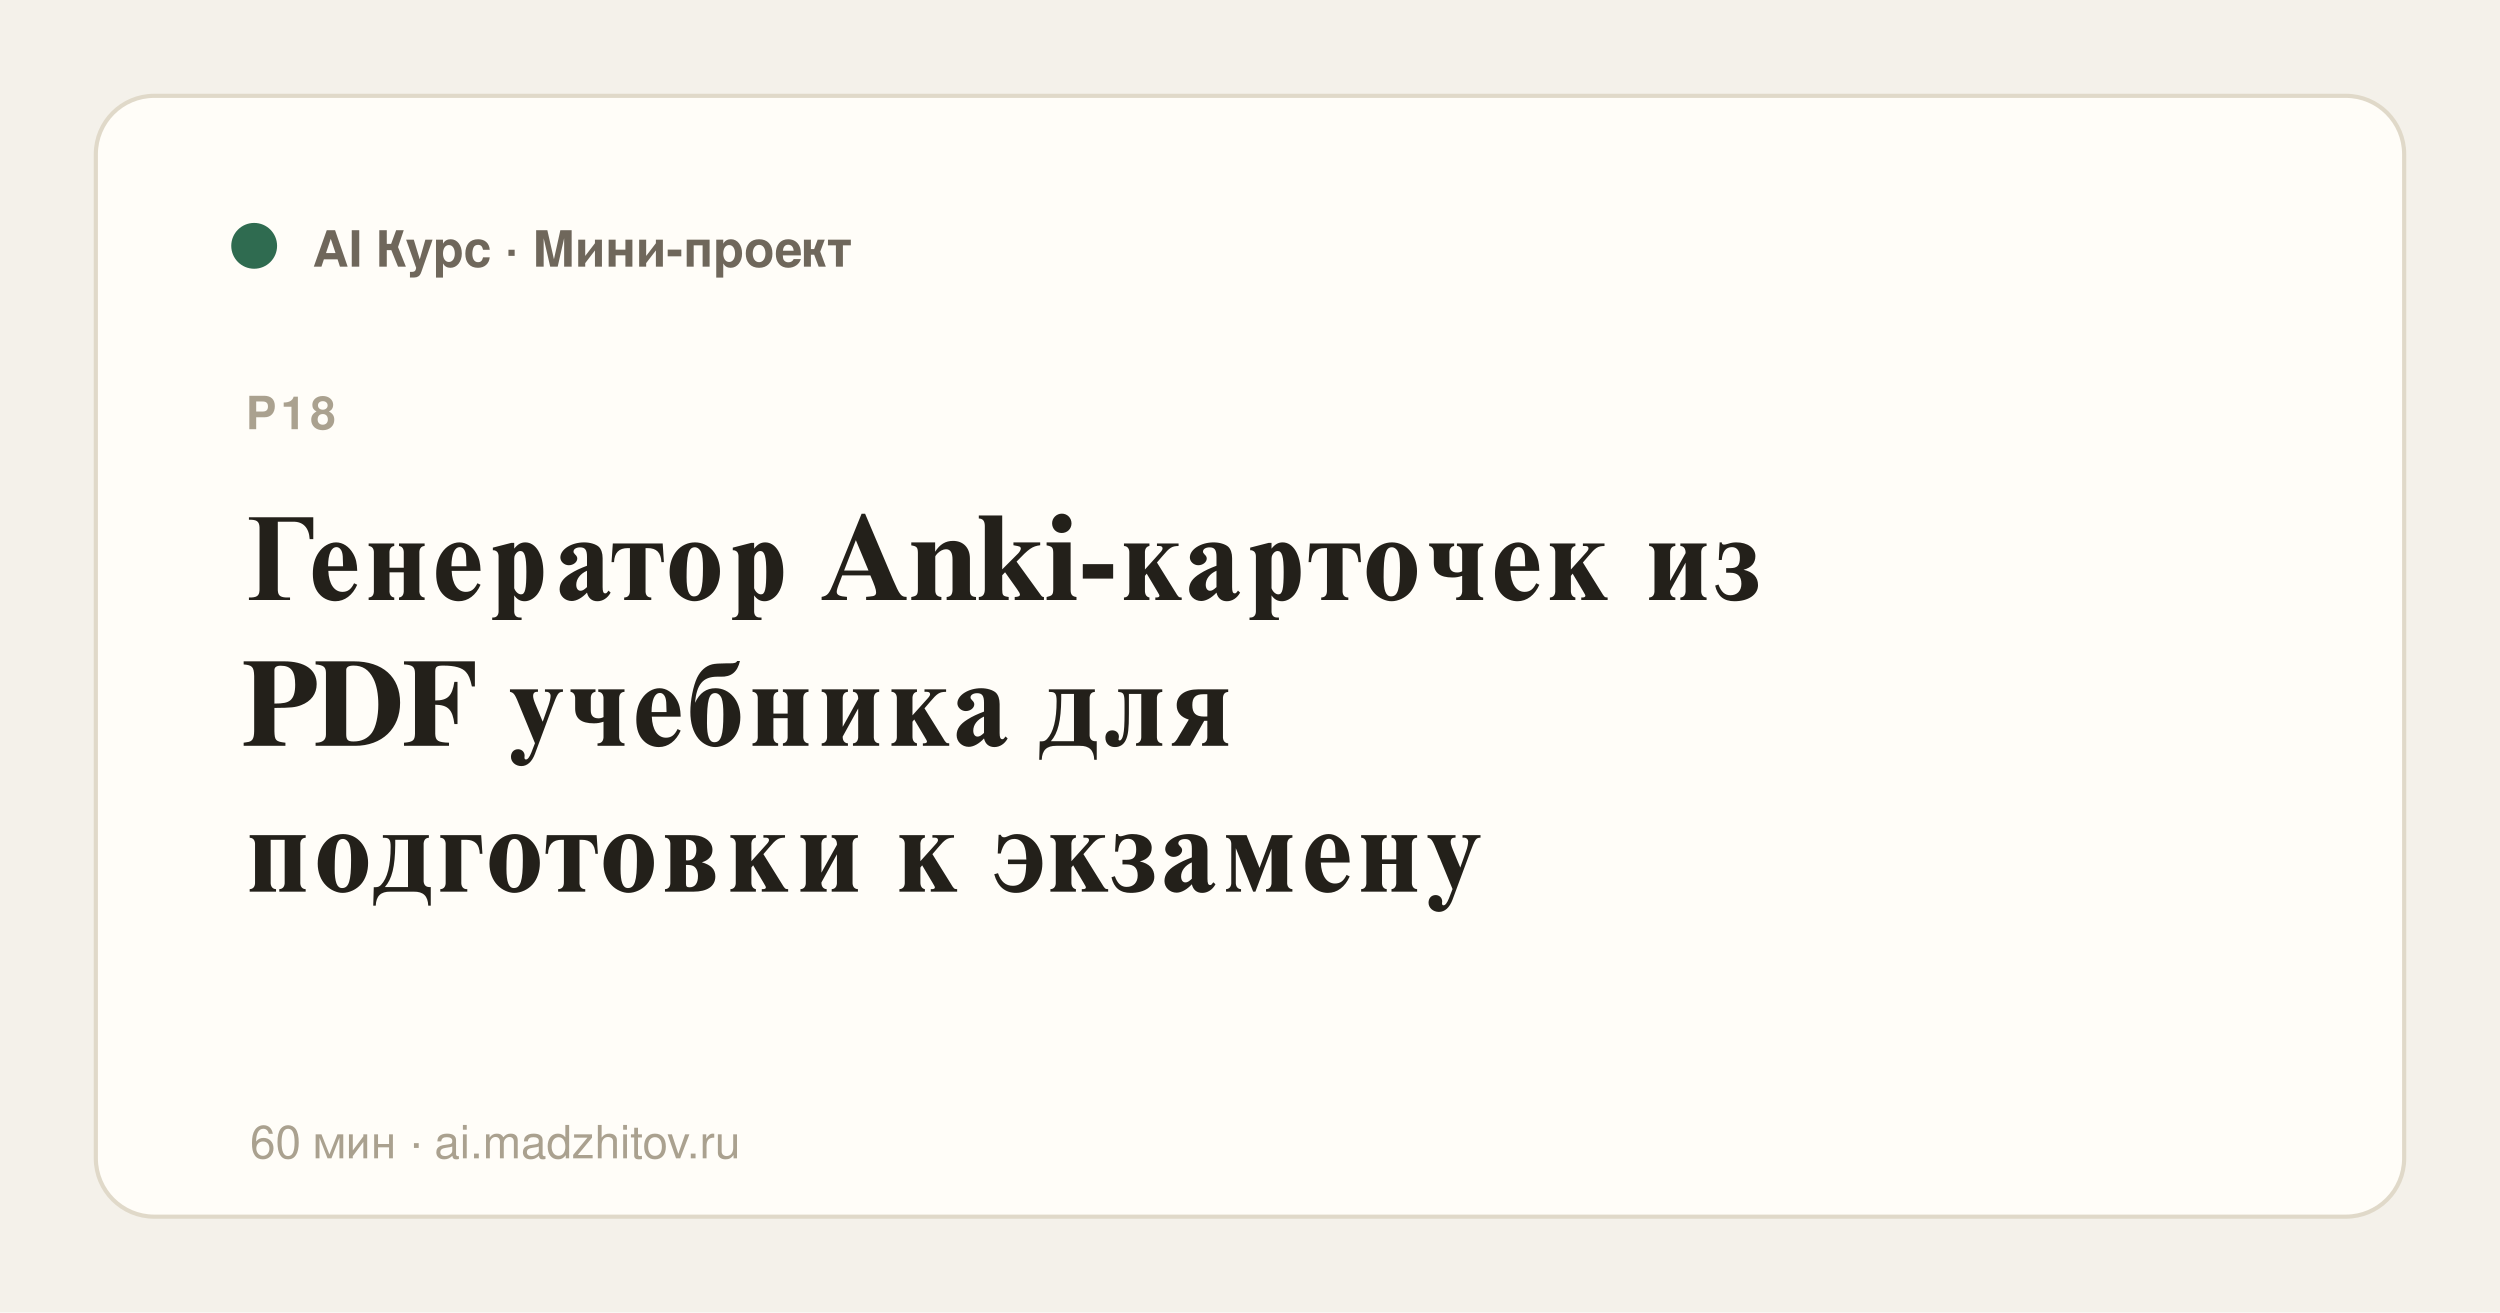
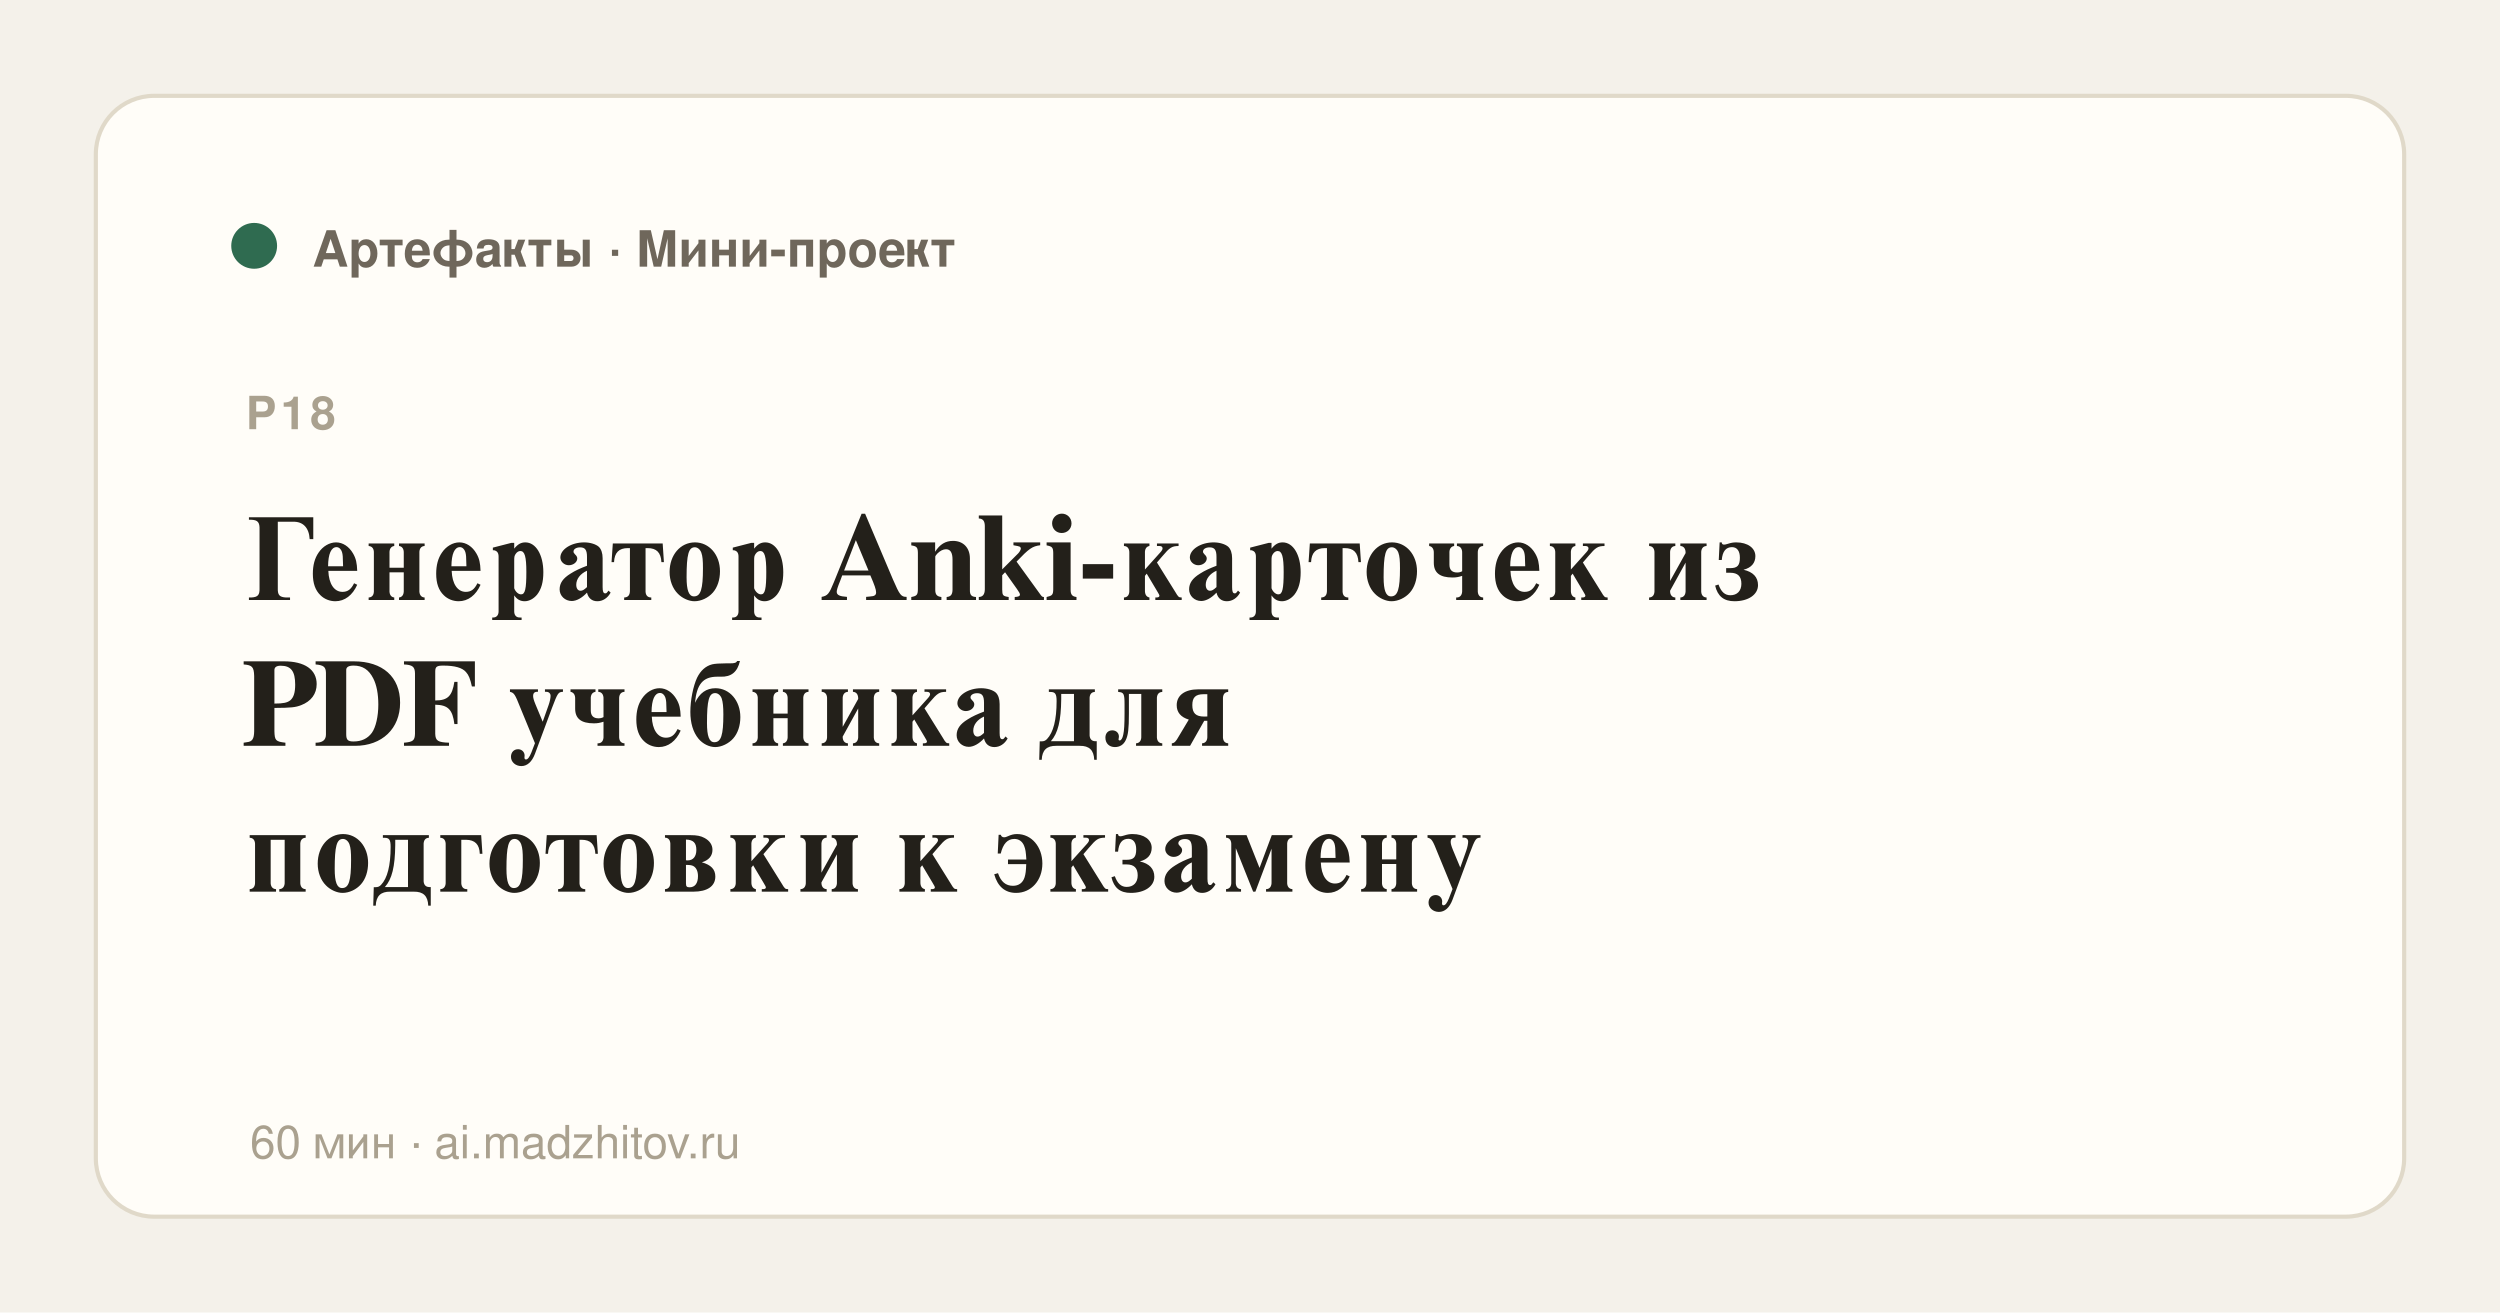
<svg xmlns="http://www.w3.org/2000/svg" width="1200" height="630" viewBox="0 0 1200 630">
  <rect width="1200" height="630" fill="#f4f1ea" />
  <rect x="46" y="46" width="1108" height="538" rx="28" fill="#fffdf8" stroke="#e0d9c9" stroke-width="2" />
  <circle cx="122" cy="118" r="11" fill="#2f6b50" />
-   <text x="150" y="128" fill="#6f675b" font-family="Helvetica, Arial, sans-serif" font-size="24" font-weight="600">AI Курс · Мини-проект</text>
+   <text x="150" y="128" fill="#6f675b" font-family="Helvetica, Arial, sans-serif" font-size="24" font-weight="600">Артефакты · Мини-проект</text>
  <text x="118" y="206" fill="#aaa18f" font-family="Helvetica, Arial, sans-serif" font-size="22" font-weight="700" letter-spacing="2">P18</text>
  <text x="116" y="288" fill="#23201a" font-family="Georgia, Times, serif" font-weight="700" font-size="60" letter-spacing="-1">Генератор Anki-карточек из</text>
  <text x="116" y="358" fill="#23201a" font-family="Georgia, Times, serif" font-weight="700" font-size="60" letter-spacing="-1">PDF учебника для</text>
  <text x="116" y="428" fill="#23201a" font-family="Georgia, Times, serif" font-weight="700" font-size="60" letter-spacing="-1">подготовки к экзамену</text>
  <text x="120" y="556" fill="#aaa18f" font-family="Helvetica, Arial, sans-serif" font-size="22">60 мин · ai.madzhitov.ru</text>
</svg>
